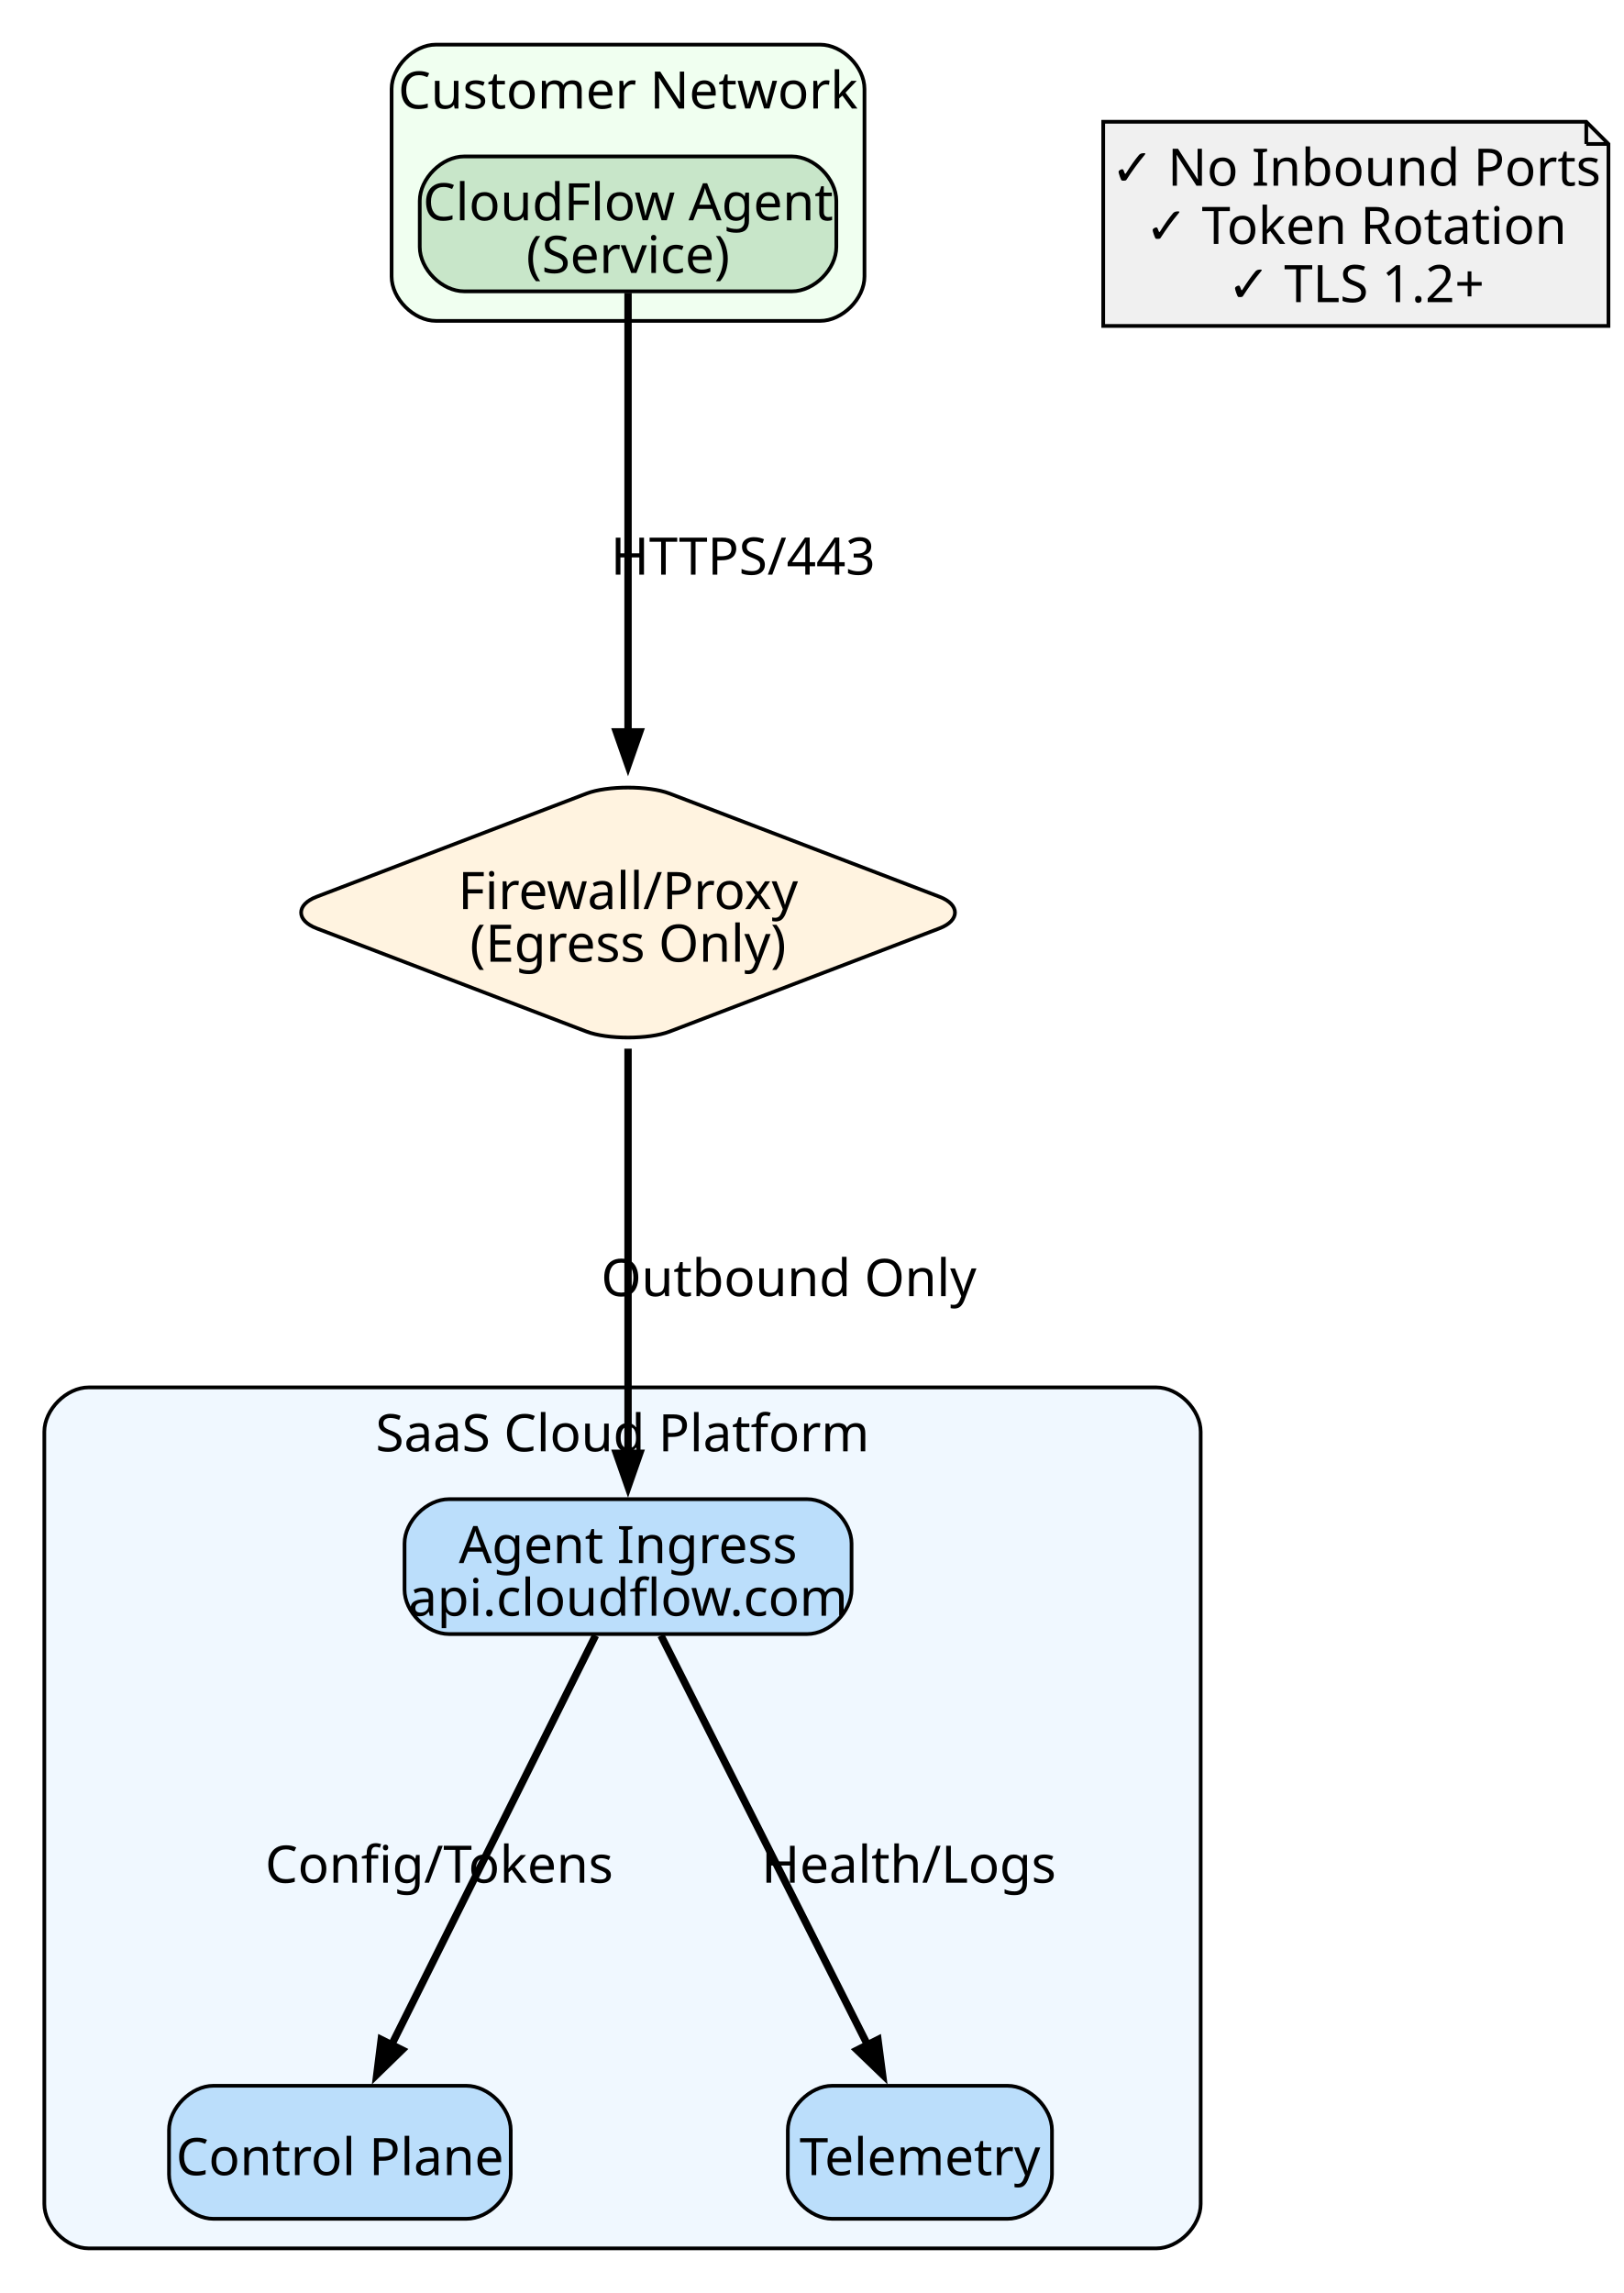
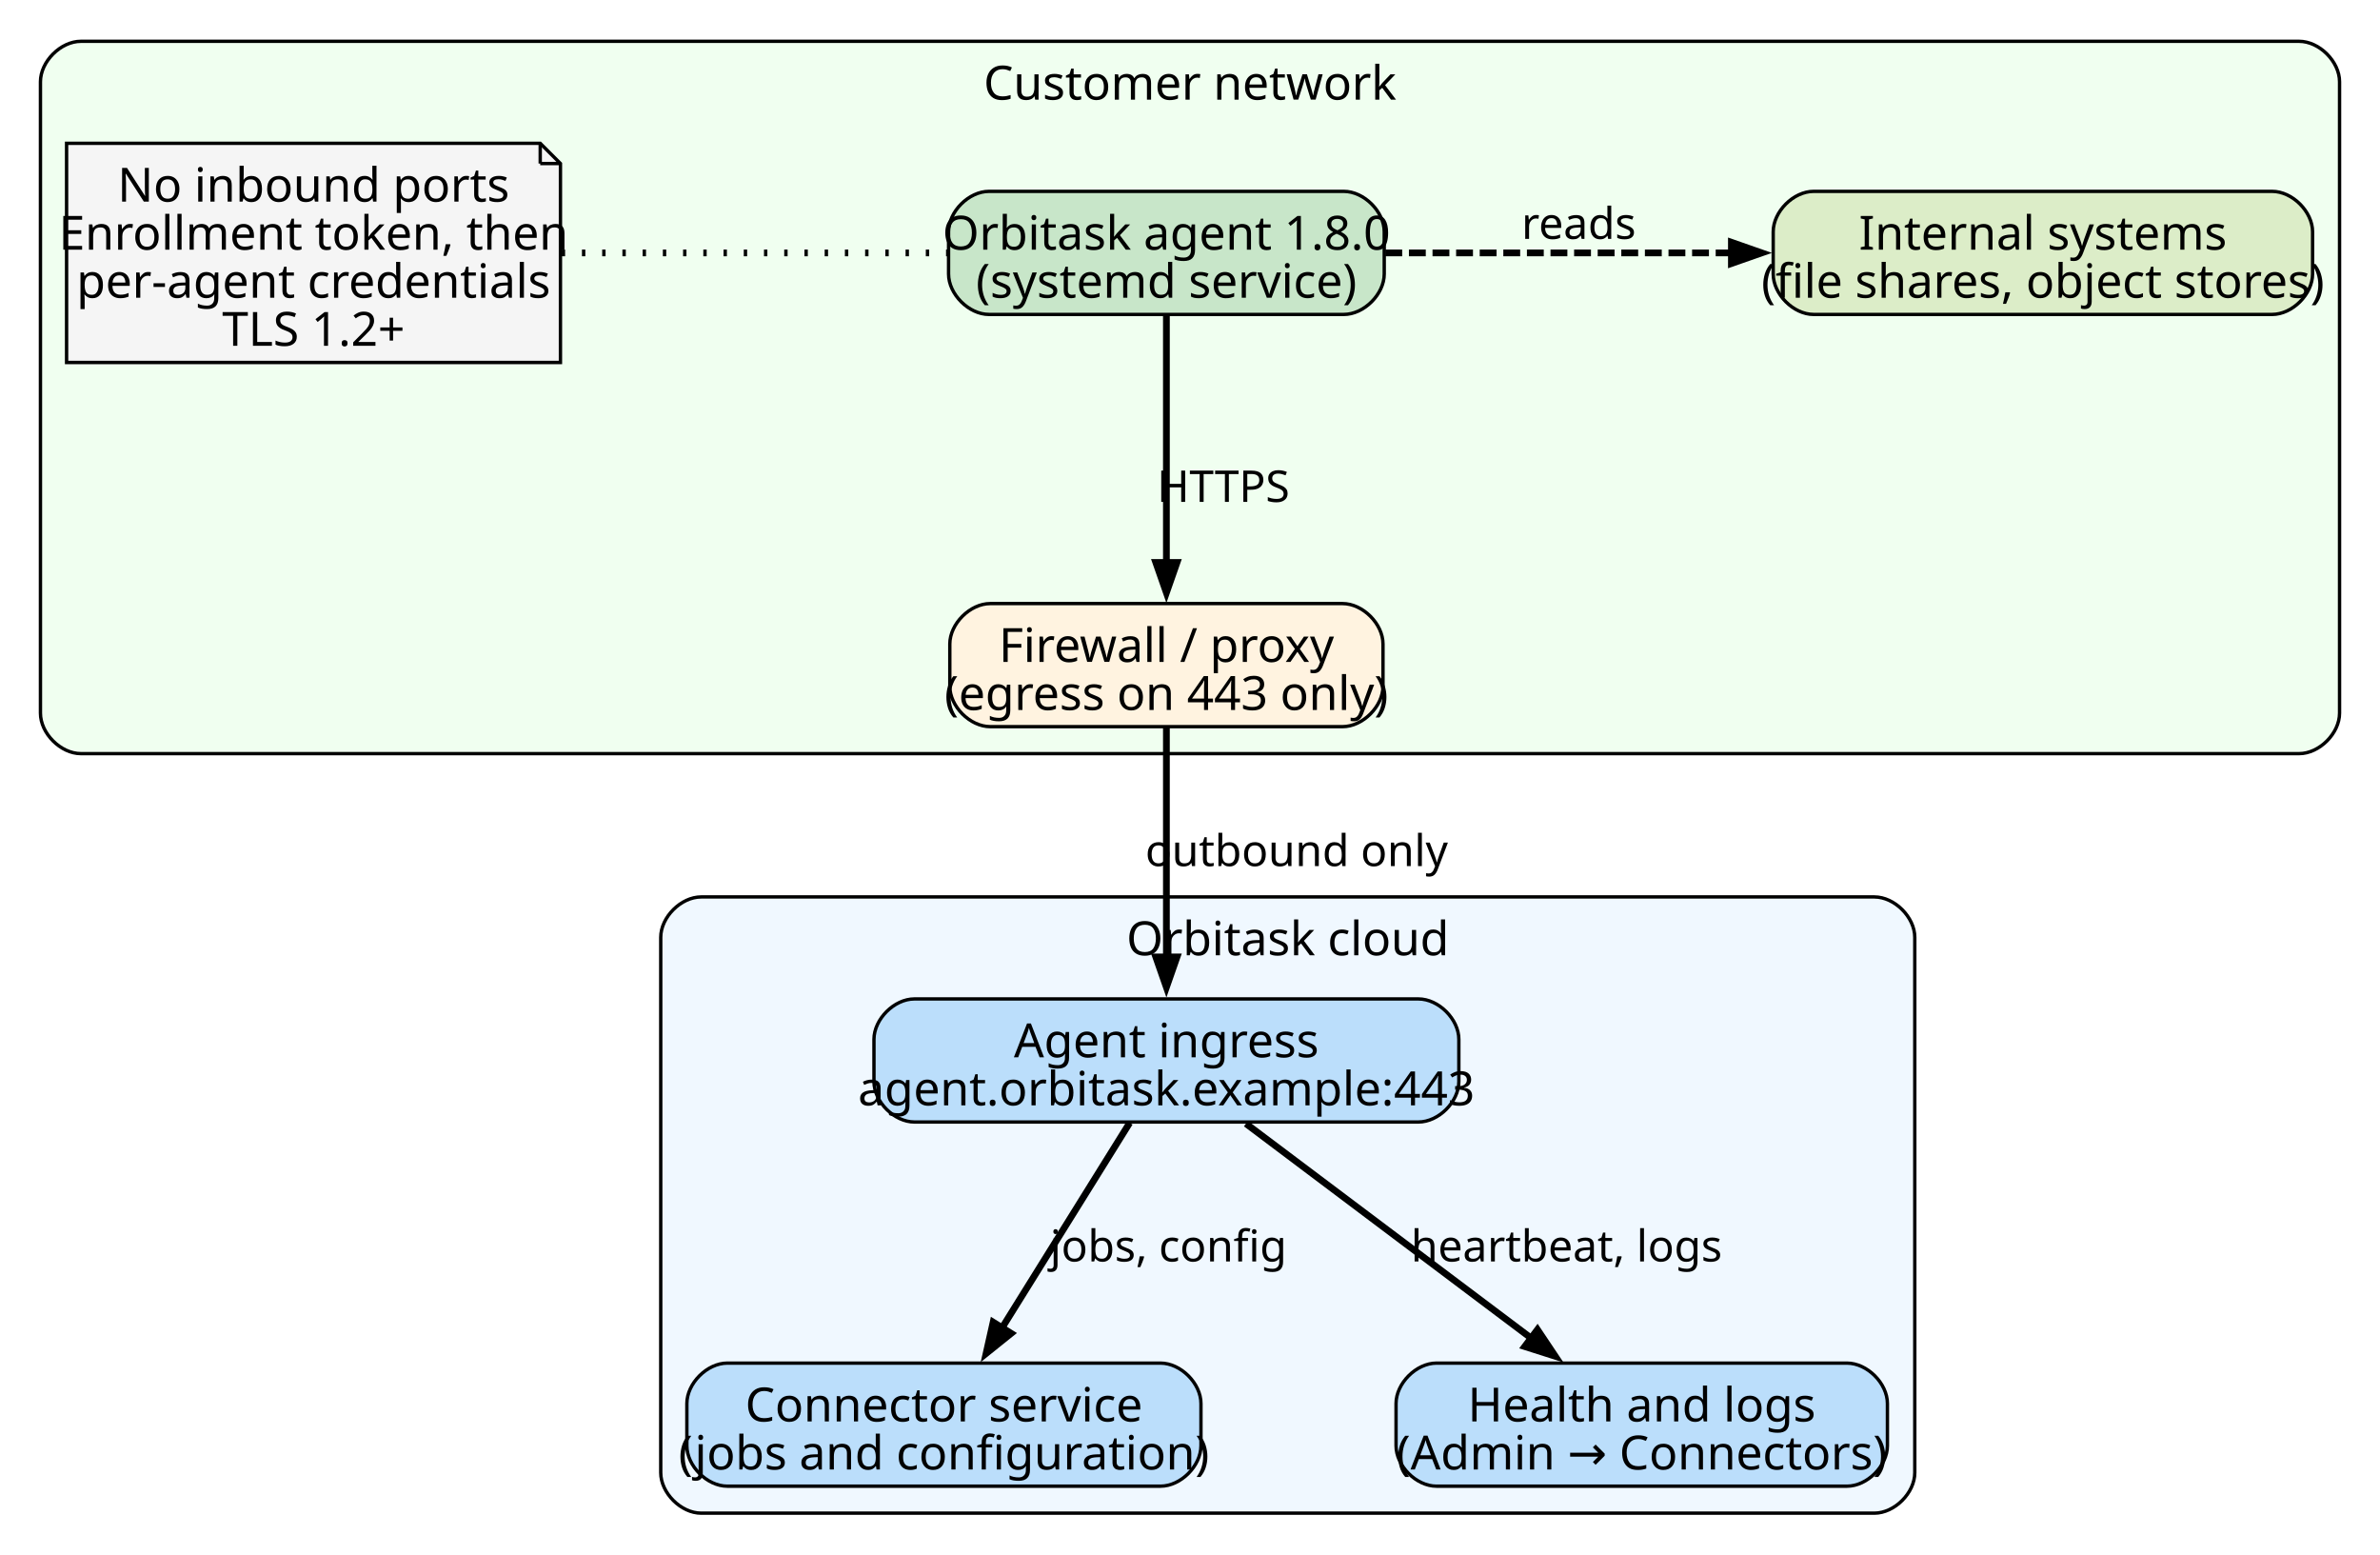
- <svg xmlns="http://www.w3.org/2000/svg" width="439pt" height="620pt" viewBox="0.00 0.00 439.38 620.38">
-   <g id="graph0" class="graph" transform="scale(1 1) rotate(0) translate(4 616.38)">
+ <svg xmlns="http://www.w3.org/2000/svg" width="706pt" height="461pt" viewBox="0.00 0.00 706.00 460.50">
+   <g id="graph0" class="graph" transform="scale(1 1) rotate(0) translate(4 456.5)">
    <g id="clust1" class="cluster">
-       <path fill="#f0fff0" stroke="black" d="M114,-529.62C114,-529.62 218,-529.62 218,-529.62 224,-529.62 230,-535.62 230,-541.62 230,-541.62 230,-592.38 230,-592.38 230,-598.38 224,-604.38 218,-604.38 218,-604.38 114,-604.38 114,-604.38 108,-604.38 102,-598.38 102,-592.38 102,-592.38 102,-541.62 102,-541.62 102,-535.62 108,-529.62 114,-529.62" />
-       <text text-anchor="middle" x="166" y="-587.08" font-family="Calibri" font-size="14.00">Customer Network</text>
+       <path fill="#f0fff0" stroke="black" d="M20,-233.25C20,-233.25 678,-233.25 678,-233.25 684,-233.25 690,-239.25 690,-245.25 690,-245.25 690,-432.5 690,-432.5 690,-438.5 684,-444.5 678,-444.5 678,-444.5 20,-444.5 20,-444.5 14,-444.5 8,-438.5 8,-432.5 8,-432.5 8,-245.25 8,-245.25 8,-239.25 14,-233.25 20,-233.25" />
+       <text text-anchor="middle" x="349" y="-427.2" font-family="Calibri" font-size="14.00">Customer network</text>
    </g>
-     <g id="clust2" class="cluster">
-       <path fill="#f0f8ff" stroke="black" d="M20,-8C20,-8 309,-8 309,-8 315,-8 321,-14 321,-20 321,-20 321,-229 321,-229 321,-235 315,-241 309,-241 309,-241 20,-241 20,-241 14,-241 8,-235 8,-229 8,-229 8,-20 8,-20 8,-14 14,-8 20,-8" />
-       <text text-anchor="middle" x="164.5" y="-223.7" font-family="Calibri" font-size="14.00">SaaS Cloud Platform</text>
+     <g id="clust3" class="cluster">
+       <path fill="#f0f8ff" stroke="black" d="M204,-8C204,-8 552,-8 552,-8 558,-8 564,-14 564,-20 564,-20 564,-178.75 564,-178.75 564,-184.75 558,-190.75 552,-190.75 552,-190.75 204,-190.75 204,-190.75 198,-190.75 192,-184.75 192,-178.75 192,-178.75 192,-20 192,-20 192,-14 198,-8 204,-8" />
+       <text text-anchor="middle" x="378" y="-173.45" font-family="Calibri" font-size="14.00">Orbitask cloud</text>
    </g>
    <g id="node1" class="node">
-       <path fill="#c8e6c9" stroke="black" d="M210.38,-574.12C210.38,-574.12 121.62,-574.12 121.62,-574.12 115.62,-574.12 109.62,-568.12 109.62,-562.12 109.62,-562.12 109.62,-549.62 109.62,-549.62 109.62,-543.62 115.62,-537.62 121.62,-537.62 121.62,-537.62 210.38,-537.62 210.38,-537.62 216.38,-537.62 222.38,-543.62 222.38,-549.62 222.38,-549.62 222.38,-562.12 222.38,-562.12 222.38,-568.12 216.38,-574.12 210.38,-574.12" />
-       <text text-anchor="middle" x="166" y="-556.83" font-family="Calibri" font-size="14.00">CloudFlow Agent</text>
-       <text text-anchor="middle" x="166" y="-542.58" font-family="Calibri" font-size="14.00">(Service)</text>
+       <path fill="#dcedc8" stroke="black" d="M670,-400C670,-400 534,-400 534,-400 528,-400 522,-394 522,-388 522,-388 522,-375.5 522,-375.5 522,-369.5 528,-363.5 534,-363.5 534,-363.5 670,-363.5 670,-363.5 676,-363.5 682,-369.5 682,-375.5 682,-375.5 682,-388 682,-388 682,-394 676,-400 670,-400" />
+       <text text-anchor="middle" x="602" y="-382.7" font-family="Calibri" font-size="14.00">Internal systems</text>
+       <text text-anchor="middle" x="602" y="-368.45" font-family="Calibri" font-size="14.00">(file shares, object stores)</text>
    </g>
    <g id="node2" class="node">
-       <path fill="#fff3e0" stroke="black" d="M154.79,-401.72C154.79,-401.72 81.71,-373.78 81.71,-373.78 76.1,-371.64 76.1,-367.36 81.71,-365.22 81.71,-365.22 154.79,-337.28 154.79,-337.28 160.4,-335.14 171.6,-335.14 177.21,-337.28 177.21,-337.28 250.29,-365.22 250.29,-365.22 255.9,-367.36 255.9,-371.64 250.29,-373.78 250.29,-373.78 177.21,-401.72 177.21,-401.72 171.6,-403.86 160.4,-403.86 154.79,-401.72" />
-       <text text-anchor="middle" x="166" y="-370.45" font-family="Calibri" font-size="14.00">Firewall/Proxy</text>
-       <text text-anchor="middle" x="166" y="-356.2" font-family="Calibri" font-size="14.00">(Egress Only)</text>
+       <path fill="#c8e6c9" stroke="black" d="M394.62,-400C394.62,-400 289.38,-400 289.38,-400 283.38,-400 277.38,-394 277.38,-388 277.38,-388 277.38,-375.5 277.38,-375.5 277.38,-369.5 283.38,-363.5 289.38,-363.5 289.38,-363.5 394.62,-363.5 394.62,-363.5 400.62,-363.5 406.62,-369.5 406.62,-375.5 406.62,-375.5 406.62,-388 406.62,-388 406.62,-394 400.62,-400 394.62,-400" />
+       <text text-anchor="middle" x="342" y="-382.7" font-family="Calibri" font-size="14.00">Orbitask agent 1.8.0</text>
+       <text text-anchor="middle" x="342" y="-368.45" font-family="Calibri" font-size="14.00">(systemd service)</text>
    </g>
    <g id="edge1" class="edge">
-       <path fill="none" stroke="black" stroke-width="2" d="M166,-537.2C166,-510.05 166,-457.18 166,-418.22" />
-       <polygon fill="black" stroke="black" stroke-width="2" points="169.15,-418.4 166,-409.4 162.85,-418.4 169.15,-418.4" />
-       <text text-anchor="middle" x="197.12" y="-460.95" font-family="Calibri" font-size="14.00">HTTPS/443</text>
+       <path fill="none" stroke="black" stroke-width="2" stroke-dasharray="5,2" d="M406.94,-381.75C438.02,-381.75 475.78,-381.75 509.78,-381.75" />
+       <polygon fill="black" stroke="black" stroke-width="2" points="509.6,-384.9 518.6,-381.75 509.6,-378.6 509.6,-384.9" />
+       <text text-anchor="middle" x="464.31" y="-385.9" font-family="Calibri" font-size="13.00">reads</text>
    </g>
    <g id="node3" class="node">
-       <path fill="#bbdefb" stroke="black" d="M214.5,-210.75C214.5,-210.75 117.5,-210.75 117.5,-210.75 111.5,-210.75 105.5,-204.75 105.5,-198.75 105.5,-198.75 105.5,-186.25 105.5,-186.25 105.5,-180.25 111.5,-174.25 117.5,-174.25 117.5,-174.25 214.5,-174.25 214.5,-174.25 220.5,-174.25 226.5,-180.25 226.5,-186.25 226.5,-186.25 226.5,-198.75 226.5,-198.75 226.5,-204.75 220.5,-210.75 214.5,-210.75" />
-       <text text-anchor="middle" x="166" y="-193.45" font-family="Calibri" font-size="14.00">Agent Ingress</text>
-       <text text-anchor="middle" x="166" y="-179.2" font-family="Calibri" font-size="14.00">api.cloudflow.com</text>
+       <path fill="#fff3e0" stroke="black" d="M394.25,-277.75C394.25,-277.75 289.75,-277.75 289.75,-277.75 283.75,-277.75 277.75,-271.75 277.75,-265.75 277.75,-265.75 277.75,-253.25 277.75,-253.25 277.75,-247.25 283.75,-241.25 289.75,-241.25 289.75,-241.25 394.25,-241.25 394.25,-241.25 400.25,-241.25 406.25,-247.25 406.25,-253.25 406.25,-253.25 406.25,-265.75 406.25,-265.75 406.25,-271.75 400.25,-277.75 394.25,-277.75" />
+       <text text-anchor="middle" x="342" y="-260.45" font-family="Calibri" font-size="14.00">Firewall / proxy</text>
+       <text text-anchor="middle" x="342" y="-246.2" font-family="Calibri" font-size="14.00">(egress on 443 only)</text>
    </g>
    <g id="edge2" class="edge">
-       <path fill="none" stroke="black" stroke-width="2" d="M166,-332.66C166,-300.29 166,-253.22 166,-222.98" />
-       <polygon fill="black" stroke="black" stroke-width="2" points="169.15,-223.16 166,-214.16 162.85,-223.16 169.15,-223.16" />
-       <text text-anchor="middle" x="209.5" y="-265.7" font-family="Calibri" font-size="14.00">Outbound Only</text>
+       <path fill="none" stroke="black" stroke-width="2" d="M342,-363.01C342,-343.71 342,-312.57 342,-289.67" />
+       <polygon fill="black" stroke="black" stroke-width="2" points="345.15,-289.95 342,-280.95 338.85,-289.95 345.15,-289.95" />
+       <text text-anchor="middle" x="358.88" y="-307.9" font-family="Calibri" font-size="13.00">HTTPS</text>
+     </g>
+     <g id="node5" class="node">
+       <path fill="#bbdefb" stroke="black" d="M416.75,-160.5C416.75,-160.5 267.25,-160.5 267.25,-160.5 261.25,-160.5 255.25,-154.5 255.25,-148.5 255.25,-148.5 255.25,-136 255.25,-136 255.25,-130 261.25,-124 267.25,-124 267.25,-124 416.75,-124 416.75,-124 422.75,-124 428.75,-130 428.75,-136 428.75,-136 428.75,-148.5 428.75,-148.5 428.75,-154.5 422.75,-160.5 416.75,-160.5" />
+       <text text-anchor="middle" x="342" y="-143.2" font-family="Calibri" font-size="14.00">Agent ingress</text>
+       <text text-anchor="middle" x="342" y="-128.95" font-family="Calibri" font-size="14.00">agent.orbitask.example:443</text>
+     </g>
+     <g id="edge3" class="edge">
+       <path fill="none" stroke="black" stroke-width="2" d="M342,-241C342,-222.89 342,-194.29 342,-172.69" />
+       <polygon fill="black" stroke="black" stroke-width="2" points="345.15,-172.95 342,-163.95 338.85,-172.95 345.15,-172.95" />
+       <text text-anchor="middle" x="380.62" y="-199.9" font-family="Calibri" font-size="13.00">outbound only</text>
    </g>
    <g id="node4" class="node">
-       <path fill="#bbdefb" stroke="black" d="M122.25,-52C122.25,-52 53.75,-52 53.75,-52 47.75,-52 41.75,-46 41.75,-40 41.75,-40 41.75,-28 41.75,-28 41.75,-22 47.75,-16 53.75,-16 53.75,-16 122.25,-16 122.25,-16 128.25,-16 134.25,-22 134.25,-28 134.25,-28 134.25,-40 134.25,-40 134.25,-46 128.25,-52 122.25,-52" />
-       <text text-anchor="middle" x="88" y="-27.82" font-family="Calibri" font-size="14.00">Control Plane</text>
+       <polygon fill="#f5f5f5" stroke="black" points="156.25,-414.25 15.75,-414.25 15.75,-349.25 162.25,-349.25 162.25,-408.25 156.25,-414.25" />
+       <polyline fill="none" stroke="black" points="156.25,-414.25 156.25,-408.25" />
+       <polyline fill="none" stroke="black" points="162.25,-408.25 156.25,-408.25" />
+       <text text-anchor="middle" x="89" y="-396.95" font-family="Calibri" font-size="14.00">No inbound ports</text>
+       <text text-anchor="middle" x="89" y="-382.7" font-family="Calibri" font-size="14.00">Enrollment token, then</text>
+       <text text-anchor="middle" x="89" y="-368.45" font-family="Calibri" font-size="14.00">per-agent credentials</text>
+       <text text-anchor="middle" x="89" y="-354.2" font-family="Calibri" font-size="14.00">TLS 1.2+</text>
    </g>
-     <g id="edge3" class="edge">
-       <path fill="none" stroke="black" stroke-width="2" d="M157.2,-173.85C143.73,-146.82 117.87,-94.93 101.86,-62.81" />
-       <polygon fill="black" stroke="black" stroke-width="2" points="104.83,-61.7 98,-55.05 99.19,-64.51 104.83,-61.7" />
-       <text text-anchor="middle" x="114.88" y="-106.95" font-family="Calibri" font-size="14.00">Config/Tokens</text>
+     <g id="edge6" class="edge">
+       <path fill="none" stroke="black" stroke-width="2" stroke-dasharray="1,5" d="M162.63,-381.75C200.81,-381.75 239,-381.75 277.19,-381.75" />
    </g>
-     <g id="node5" class="node">
-       <path fill="#bbdefb" stroke="black" d="M268.75,-52C268.75,-52 221.25,-52 221.25,-52 215.25,-52 209.25,-46 209.25,-40 209.25,-40 209.25,-28 209.25,-28 209.25,-22 215.25,-16 221.25,-16 221.25,-16 268.75,-16 268.75,-16 274.75,-16 280.75,-22 280.75,-28 280.75,-28 280.75,-40 280.75,-40 280.75,-46 274.75,-52 268.75,-52" />
-       <text text-anchor="middle" x="245" y="-27.82" font-family="Calibri" font-size="14.00">Telemetry</text>
+     <g id="node6" class="node">
+       <path fill="#bbdefb" stroke="black" d="M340.25,-52.5C340.25,-52.5 211.75,-52.5 211.75,-52.5 205.75,-52.5 199.75,-46.5 199.75,-40.5 199.75,-40.5 199.75,-28 199.75,-28 199.75,-22 205.75,-16 211.75,-16 211.75,-16 340.25,-16 340.25,-16 346.25,-16 352.25,-22 352.25,-28 352.25,-28 352.25,-40.5 352.25,-40.5 352.25,-46.5 346.25,-52.5 340.25,-52.5" />
+       <text text-anchor="middle" x="276" y="-35.2" font-family="Calibri" font-size="14.00">Connector service</text>
+       <text text-anchor="middle" x="276" y="-20.95" font-family="Calibri" font-size="14.00">(jobs and configuration)</text>
    </g>
    <g id="edge4" class="edge">
-       <path fill="none" stroke="black" stroke-width="2" d="M174.91,-173.85C188.55,-146.82 214.75,-94.93 230.96,-62.81" />
-       <polygon fill="black" stroke="black" stroke-width="2" points="233.64,-64.5 234.88,-55.05 228.01,-61.66 233.64,-64.5" />
-       <text text-anchor="middle" x="241.99" y="-106.95" font-family="Calibri" font-size="14.00">Health/Logs</text>
+       <path fill="none" stroke="black" stroke-width="2" d="M331.1,-123.75C320.78,-107.17 305.13,-82.04 293.14,-62.78" />
+       <polygon fill="black" stroke="black" stroke-width="2" points="295.95,-61.32 288.51,-55.35 290.6,-64.65 295.95,-61.32" />
+       <text text-anchor="middle" x="342.58" y="-82.65" font-family="Calibri" font-size="13.00">jobs, config</text>
    </g>
-     <g id="node6" class="node">
-       <polygon fill="#f0f0f0" stroke="black" points="425.38,-583.5 294.62,-583.5 294.62,-528.25 431.38,-528.25 431.38,-577.5 425.38,-583.5" />
-       <polyline fill="none" stroke="black" points="425.38,-583.5 425.38,-577.5" />
-       <polyline fill="none" stroke="black" points="431.38,-577.5 425.38,-577.5" />
-       <text text-anchor="middle" x="363" y="-566.2" font-family="Calibri" font-size="14.00">✓ No Inbound Ports</text>
-       <text text-anchor="middle" x="363" y="-550.45" font-family="Calibri" font-size="14.00">✓ Token Rotation</text>
-       <text text-anchor="middle" x="363" y="-534.7" font-family="Calibri" font-size="14.00">✓ TLS 1.2+</text>
+     <g id="node7" class="node">
+       <path fill="#bbdefb" stroke="black" d="M543.88,-52.5C543.88,-52.5 422.12,-52.5 422.12,-52.5 416.12,-52.5 410.12,-46.5 410.12,-40.5 410.12,-40.5 410.12,-28 410.12,-28 410.12,-22 416.12,-16 422.12,-16 422.12,-16 543.88,-16 543.88,-16 549.88,-16 555.88,-22 555.88,-28 555.88,-28 555.88,-40.5 555.88,-40.5 555.88,-46.5 549.88,-52.5 543.88,-52.5" />
+       <text text-anchor="middle" x="483" y="-35.2" font-family="Calibri" font-size="14.00">Health and logs</text>
+       <text text-anchor="middle" x="483" y="-20.95" font-family="Calibri" font-size="14.00">(Admin → Connectors)</text>
+     </g>
+     <g id="edge5" class="edge">
+       <path fill="none" stroke="black" stroke-width="2" d="M365.6,-123.51C388.82,-106.05 424.46,-79.26 450.38,-59.77" />
+       <polygon fill="black" stroke="black" stroke-width="2" points="452.07,-62.44 457.37,-54.52 448.29,-57.41 452.07,-62.44" />
+       <text text-anchor="middle" x="460.69" y="-82.65" font-family="Calibri" font-size="13.00">heartbeat, logs</text>
    </g>
  </g>
</svg>
